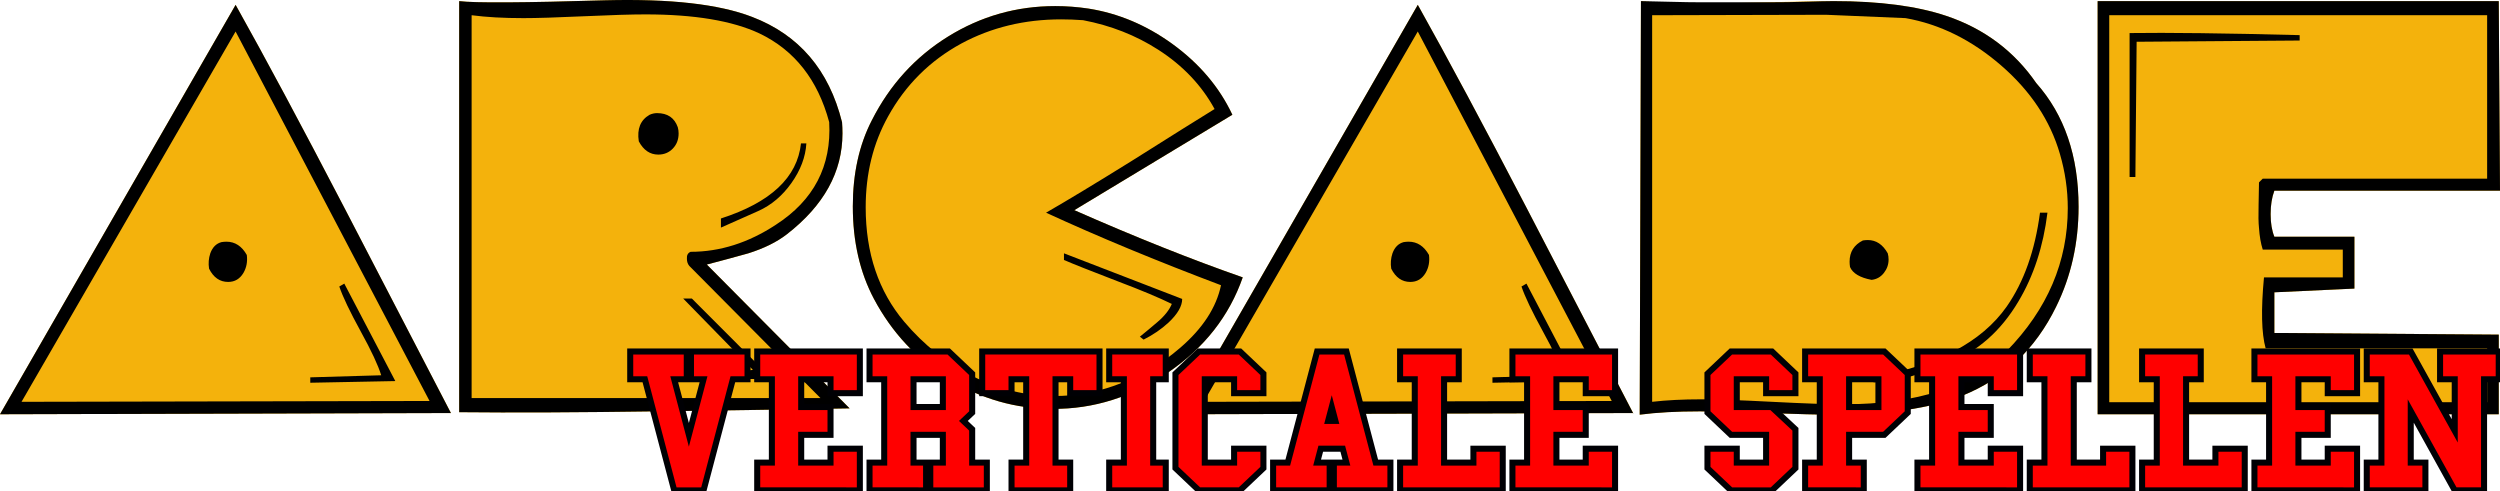
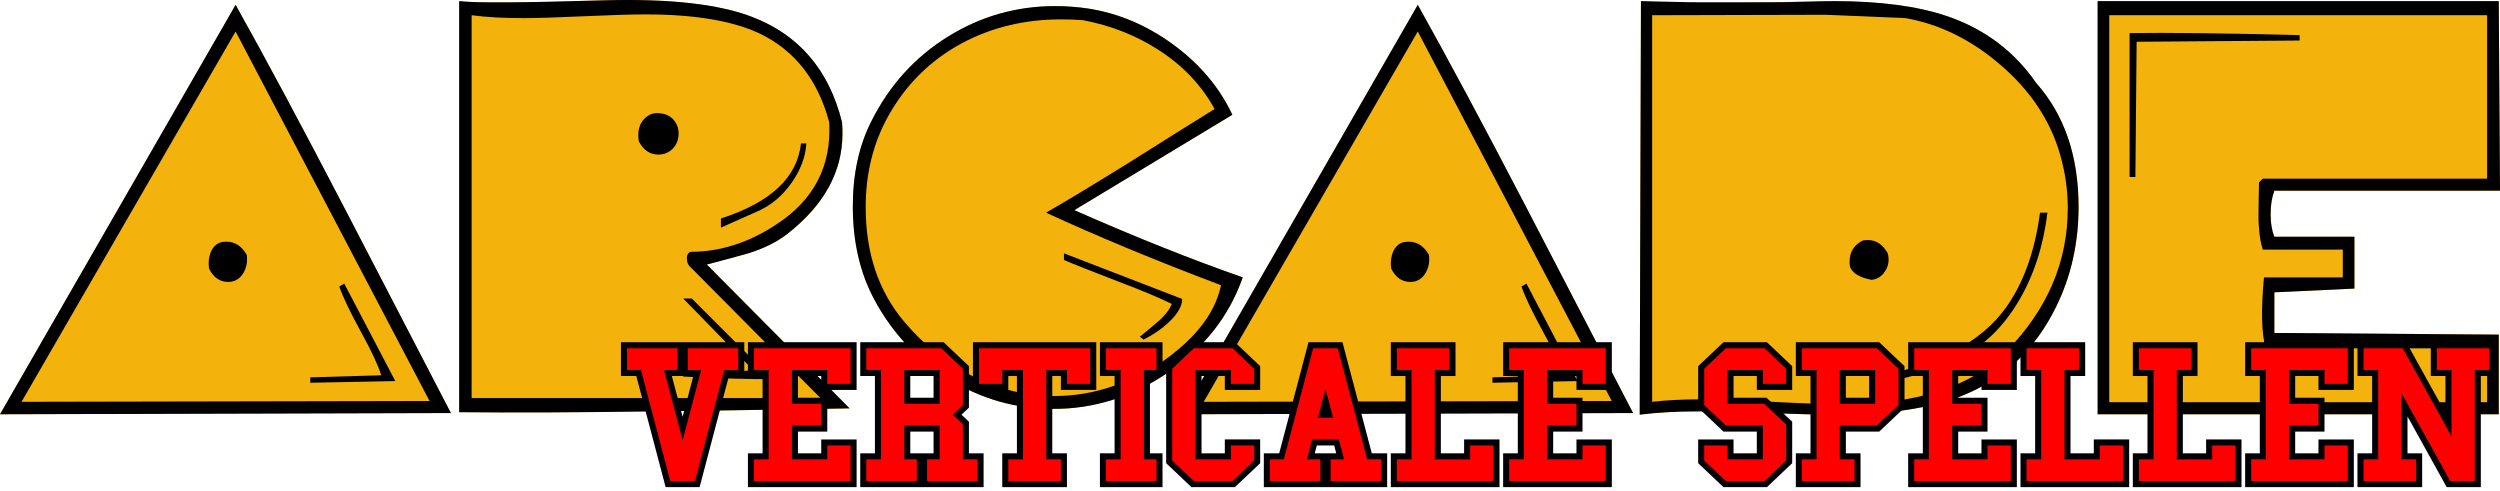
<svg xmlns="http://www.w3.org/2000/svg" enable-background="new 0 0 566.929 129.21" height="156.566" viewBox="0 0 558.831 109.596" width="798.33">
  <g fill="#f4b20c" transform="translate(-2.794 -20.5058)">
    <path d="m2.794 113.106 52.668-91.516c6.676 11.93 14.773 27.044 24.295 45.341l23.829 45.896zm55.17-35.605c.186 1.484-.062 2.813-.742 3.986-.804 1.362-1.947 2.04-3.431 2.04-1.854 0-3.277-.987-4.265-2.967-.185-1.174-.092-2.317.278-3.431.494-1.359 1.328-2.193 2.503-2.504.371-.061.742-.093 1.113-.093 1.916.002 3.431.992 4.544 2.969z" />
    <path d="m192.707 111.79c-14.467.252-28.935.473-43.403.663-17.313.25-31.935.313-43.867.189v-91.887c3.461.434 14.372.371 32.731-.185 14.464-.371 25.374.866 32.73 3.709 10.508 4.019 17.214 11.869 20.121 23.552.06.804.093 1.639.093 2.505 0 8.593-4.142 16.104-12.426 22.533-2.227 1.731-5.101 3.153-8.625 4.265-3.091.867-6.184 1.701-9.273 2.504zm-38.406-62.847c.123.433.186.897.186 1.391 0 1.36-.434 2.488-1.298 3.384-.866.896-1.947 1.344-3.245 1.344-1.855 0-3.308-.987-4.358-2.966-.433-2.782.371-4.759 2.411-5.934.557-.247 1.113-.371 1.669-.371 2.347 0 3.893 1.051 4.635 3.152zm21.124 56.298c-4.508.061-11.148-.126-19.919-.561v-.842c1.73-.249 4.326-.344 7.789-.279 3.461.061 6.057-.064 7.788-.373l-15.577-15.949 1.945.003zm7.619-52.681c-.185 3.029-1.298 5.98-3.337 8.854-2.041 2.875-4.513 4.96-7.418 6.259l-8.344 3.709v-2.041c11.126-3.584 17.091-9.18 17.895-16.782h1.204z" />
    <path d="m280.586 82.507c-3.029 8.655-8.576 15.732-16.643 21.234-8.066 5.5-16.675 8.22-25.823 8.158-8.284 0-16.01-2.21-23.181-6.629-7.171-4.42-12.765-10.4-16.783-17.941-3.152-5.935-4.729-12.825-4.729-20.677 0-7.356 1.421-13.783 4.266-19.286 4.017-7.913 9.689-14.141 17.014-18.684 7.326-4.544 15.314-6.815 23.969-6.815 2.472 0 4.945.186 7.418.556 6.675 1.052 12.918 3.679 18.729 7.88 6.058 4.39 10.538 9.676 13.444 15.856-7.85 4.761-19.626 11.868-35.326 21.326 13.6 5.999 26.149 11.006 37.645 15.022zm-13.536 4.823c0 1.608-1.02 3.37-3.06 5.285-1.608 1.483-3.462 2.75-5.563 3.802l-.835-.649c1.298-1.051 2.596-2.133 3.895-3.245 1.607-1.359 2.688-2.72 3.245-4.08-2.906-1.421-6.894-3.09-11.961-5.007-6.119-2.348-10.168-3.955-12.146-4.82v-1.486z" />
    <path d="m267.049 113.106 52.667-91.516c6.676 11.93 14.773 27.044 24.295 45.341l23.829 45.896zm55.17-35.605c.185 1.484-.063 2.813-.742 3.986-.805 1.362-1.947 2.04-3.432 2.04-1.854 0-3.276-.987-4.266-2.967-.186-1.174-.093-2.317.278-3.431.494-1.359 1.329-2.193 2.504-2.504.371-.061.742-.093 1.112-.093 1.917.002 3.433.992 4.546 2.969zm33.195 28.188-19.01.371v-1.206l15.857-.463c-.682-2.226-2.195-5.472-4.545-9.736-2.473-4.512-4.079-7.882-4.821-10.106l1.112-.649z" />
    <path d="m462.414 89.046c-4.636 9.501-11.623 16.133-20.955 19.896-7.109 2.837-16.69 4.256-28.745 4.256-3.276 0-8.283-.125-15.02-.371-6.738-.247-11.746-.371-15.022-.371-5.067 0-9.518.247-13.351.742l.278-92.443c3.709.371 7.941.557 12.701.557 3.276 0 8.314-.093 15.115-.278 6.799-.186 11.869-.278 15.205-.278 10.323 0 18.762 1.111 25.313 3.331 8.406 2.838 15.083 7.834 20.028 14.992 6.306 7.094 9.457 16.317 9.457 27.667.001 8.082-1.667 15.516-5.004 22.3zm-37.646-11.916c.124.434.186.896.186 1.392 0 1.112-.356 2.117-1.066 3.013-.711.896-1.622 1.407-2.735 1.529-2.597-.492-4.204-1.451-4.821-2.873-.063-.433-.093-.834-.093-1.205 0-2.164.988-3.74 2.967-4.73.371-.061.742-.092 1.113-.092 1.853 0 3.337.989 4.449 2.966zm35.699-9.087c-.928 7.543-3.093 14.157-6.491 19.842-3.957 6.677-9.212 11.282-15.764 13.816-3.648 1.421-6.338 2.379-8.065 2.874-3.029.866-5.874 1.328-8.531 1.392l-.464-1.113c14.525-2.535 24.603-7.82 30.228-15.855 3.832-5.501 6.306-12.485 7.418-20.955h1.669z" />
    <path d="m561.625 63.129h-50.44c-.557 1.498-.835 3.246-.835 5.241 0 1.997.278 3.68.835 5.053h17.895v11.589l-17.895.835v9.087l50.162.371v17.802h-89.662v-92.352h89.662zm-44.785-33.566-36.439.278-.278 30.228h-1.297v-32.174c8.529-.122 21.2.033 38.015.464v1.204z" />
  </g>
  <g transform="translate(-2.794 -20.5058)">
    <path d="m2.794 113.106 52.668-91.516c6.676 11.93 14.773 27.044 24.295 45.341l23.829 45.896zm96.018-2.968-43.354-82.589-47.852 82.775zm-40.848-32.637c.186 1.484-.062 2.813-.742 3.986-.804 1.362-1.947 2.04-3.431 2.04-1.854 0-3.277-.987-4.265-2.967-.185-1.174-.092-2.317.278-3.431.494-1.359 1.328-2.193 2.503-2.504.371-.061.742-.093 1.113-.093 1.916.002 3.431.992 4.544 2.969zm33.195 28.188-19.009.371v-1.206l15.855-.463c-.681-2.226-2.195-5.472-4.543-9.736-2.473-4.512-4.08-7.882-4.822-10.106l1.113-.649z" />
    <path d="m192.707 111.79c-14.467.252-28.935.473-43.403.663-17.313.25-31.935.313-43.867.189v-91.887c3.461.434 14.372.371 32.731-.185 14.464-.371 25.374.866 32.73 3.709 10.508 4.019 17.214 11.869 20.121 23.552.06.804.093 1.639.093 2.505 0 8.593-4.142 16.104-12.426 22.533-2.227 1.731-5.101 3.153-8.625 4.265-3.091.867-6.184 1.701-9.273 2.504zm-4.562-63.988c-2.536-9.446-7.728-16.053-15.578-19.819-6.059-2.839-14.557-4.26-25.499-4.26-3.029 0-7.603.138-13.723.417s-10.632.418-13.538.418c-4.45 0-8.314-.216-11.59-.649v85.581h77.979l-29.326-29.55c-.354-.432-.529-.957-.529-1.575-.062-.803.217-1.327.835-1.573 6.551 0 12.888-2.007 19.008-6.022 8.529-5.493 12.517-13.151 11.961-22.968zm-33.844 1.141c.123.433.186.897.186 1.391 0 1.36-.434 2.488-1.298 3.384-.866.896-1.947 1.344-3.245 1.344-1.855 0-3.308-.987-4.358-2.966-.433-2.782.371-4.759 2.411-5.934.557-.247 1.113-.371 1.669-.371 2.347 0 3.893 1.051 4.635 3.152zm21.124 56.298c-4.508.061-11.148-.126-19.919-.561v-.842c1.73-.249 4.326-.344 7.789-.279 3.461.061 6.057-.064 7.788-.373l-15.577-15.949 1.945.003zm7.619-52.681c-.185 3.029-1.298 5.98-3.337 8.854-2.041 2.875-4.513 4.96-7.418 6.259l-8.344 3.709v-2.041c11.126-3.584 17.091-9.18 17.895-16.782h1.204z" />
    <path d="m280.586 82.507c-3.029 8.655-8.576 15.732-16.643 21.234-8.066 5.5-16.675 8.22-25.823 8.158-8.284 0-16.01-2.21-23.181-6.629-7.171-4.42-12.765-10.4-16.783-17.941-3.152-5.935-4.729-12.825-4.729-20.677 0-7.356 1.421-13.783 4.266-19.286 4.017-7.913 9.689-14.141 17.014-18.684 7.326-4.544 15.314-6.815 23.969-6.815 2.472 0 4.945.186 7.418.556 6.675 1.052 12.918 3.679 18.729 7.88 6.058 4.39 10.538 9.676 13.444 15.856-7.85 4.761-19.626 11.868-35.326 21.326 13.6 5.999 26.149 11.006 37.645 15.022zm-4.855 1.756c-14.334-5.404-27.371-10.81-39.108-16.213 4.824-2.779 11.164-6.61 19.021-11.493 9.401-5.931 15.618-9.824 18.649-11.679-2.906-5.319-7.11-9.742-12.612-13.269-5.008-3.217-10.604-5.413-16.785-6.59-1.669-.122-3.308-.185-4.915-.185-8.161 0-15.58 1.793-22.256 5.377-7.048 3.834-12.521 9.273-16.415 16.32-3.337 5.997-5.006 12.765-5.006 20.306 0 10.262 2.873 18.792 8.618 25.591 4.388 5.193 9.5 9.256 15.339 12.193 5.838 2.936 11.94 4.404 18.306 4.404 4.448 0 8.804-.74 13.067-2.219 5.623-1.908 10.628-4.773 15.015-8.593 5.004-4.309 8.029-8.961 9.082-13.95zm-8.681 3.067c0 1.608-1.02 3.37-3.06 5.285-1.608 1.483-3.462 2.75-5.563 3.802l-.835-.649c1.298-1.051 2.596-2.133 3.895-3.245 1.607-1.359 2.688-2.72 3.245-4.08-2.906-1.421-6.894-3.09-11.961-5.007-6.119-2.348-10.168-3.955-12.146-4.82v-1.486z" />
    <path d="m267.049 113.106 52.667-91.516c6.676 11.93 14.773 27.044 24.295 45.341l23.829 45.896zm96.018-2.968-43.355-82.589-47.852 82.775zm-40.848-32.637c.185 1.484-.063 2.813-.742 3.986-.805 1.362-1.947 2.04-3.432 2.04-1.854 0-3.276-.987-4.266-2.967-.186-1.174-.093-2.317.278-3.431.494-1.359 1.329-2.193 2.504-2.504.371-.061.742-.093 1.112-.093 1.917.002 3.433.992 4.546 2.969zm33.195 28.188-19.01.371v-1.206l15.857-.463c-.682-2.226-2.195-5.472-4.545-9.736-2.473-4.512-4.079-7.882-4.821-10.106l1.112-.649z" />
    <path d="m462.414 89.046c-4.636 9.501-11.623 16.133-20.955 19.896-7.109 2.837-16.69 4.256-28.745 4.256-3.276 0-8.283-.125-15.02-.371-6.738-.247-11.746-.371-15.022-.371-5.067 0-9.518.247-13.351.742l.278-92.443c5.184.078 8.987.264 13.748.264 3.275 0 7.342-.016 14.429 0 6.801.014 11.509-.264 14.845-.264 10.323 0 18.762 1.111 25.313 3.331 8.406 2.838 15.083 7.834 20.028 14.992 6.306 7.094 9.457 16.317 9.457 27.667 0 8.083-1.668 15.517-5.005 22.301zm.835-34.141c-2.165-7.463-6.538-14.048-13.12-19.753-6.584-5.705-13.709-9.238-21.373-10.595l-17.76-.747-38.894.098v86.415c3.214-.37 6.862-.556 10.94-.556 3.462 0 8.747.186 15.856.556 7.107.371 12.425.557 15.948.557 16.504 0 28.682-3.978 36.532-11.935 9.088-9.313 13.631-19.954 13.631-31.921.001-4.07-.588-8.109-1.76-12.119zm-38.481 22.225c.124.434.186.896.186 1.392 0 1.112-.356 2.117-1.066 3.013-.711.896-1.622 1.407-2.735 1.529-2.597-.492-4.204-1.451-4.821-2.873-.063-.433-.093-.834-.093-1.205 0-2.164.988-3.74 2.967-4.73.371-.061.742-.092 1.113-.092 1.853 0 3.337.989 4.449 2.966zm35.699-9.087c-.928 7.543-3.093 14.157-6.491 19.842-3.957 6.677-9.212 11.282-15.764 13.816-3.648 1.421-6.338 2.379-8.065 2.874-3.029.866-5.874 1.328-8.531 1.392l-.464-1.113c14.525-2.535 24.603-7.82 30.228-15.855 3.832-5.501 6.306-12.485 7.418-20.955h1.669z" />
    <path d="m561.625 63.129h-50.44c-.557 1.498-.835 3.246-.835 5.241 0 1.997.278 3.68.835 5.053h17.895v11.589l-17.895.835v9.087l50.162.371v17.802h-89.662v-92.352h89.662zm-2.874 47.288v-12.052h-49.514c-.927-3.339-1.053-8.624-.37-15.857h17.616v-6.211h-17.891c-.435-1.359-.714-2.967-.839-4.822-.126-1.174-.154-2.875-.093-5.1.061-2.472.093-4.172.093-5.1l.835-.835h50.162v-36.531h-84.471v86.508zm-41.911-80.854-36.439.278-.278 30.228h-1.297v-32.174c8.529-.122 21.2.033 38.015.464v1.204z" />
  </g>
  <g fill="#f00" stroke="#000004" stroke-width="1.35">
-     <g transform="translate(17.71103 -9.419453)">
+     <g transform="translate(16.31103 -10.81945)">
      <path d="m123.162 87.988h12.643v6.21h-2.809l3.278 12.419 3.278-12.419h-2.809v-6.21h12.643v6.21h-3.278l-6.555 24.839h-6.555l-6.555-24.839h-3.278z" />
      <path d="m151.549 119.036v-6.21h3.278v-18.629h-3.278v-6.21h22.944v9.315h-6.555v-3.105h-6.555v6.21h6.555v6.21h-6.555v6.21h6.555v-3.105h6.555v9.315z" />
      <path d="m176.658 119.036v-6.21h3.278v-18.629h-3.278v-6.21h17.7l5.244 4.968v8.694l-1.967 1.863 1.967 1.863v7.452h3.278v6.21h-12.643v-6.21h2.809v-6.21h-6.555v6.21h2.809v6.21zm9.833-18.629h6.555v-6.21h-6.555z" />
      <path d="m208.399 119.036v-6.21h3.278v-18.629h-3.278v3.105h-6.555v-9.315h26.222v9.315h-6.555v-3.105h-3.278v18.629h3.278v6.21z" />
      <path d="m230.231 119.036v-6.21h3.278v-18.629h-3.278v-6.21h12.643v6.21h-2.809v18.629h2.809v6.21z" />
      <path d="m250.283 119.036-5.244-4.968v-21.113l5.244-4.968h9.178l5.244 4.968v4.347h-6.555v-3.105h-6.555v18.629h6.555v-3.105h6.555v4.347l-5.244 4.968z" />
      <path d="m266.87 119.036v-6.21h3.278l6.555-24.839h6.555l6.555 24.839h3.278v6.21h-12.643v-6.21h2.809l-.819-3.105h-4.917l-.819 3.105h2.809v6.21zm13.111-18.629-.819 3.105h1.639z" />
      <path d="m295.256 119.036v-6.21h3.278v-18.629h-3.278v-6.21h13.111v6.21h-3.278v18.629h6.555v-3.105h6.555v9.315z" />
      <path d="m320.365 119.036v-6.21h3.278v-18.629h-3.278v-6.21h22.944v9.315h-6.555v-3.105h-6.555v6.21h6.555v6.21h-6.555v6.21h6.555v-3.105h6.555v9.315z" />
    </g>
-     <g transform="translate(-141.489 -9.419453)">
+     <g transform="translate(-142.889 -10.81945)">
      <path d="m523.16 109.722h6.555v3.105h6.555v-6.21h-7.866l-5.244-4.968v-8.694l5.244-4.968h9.178l5.244 4.968v4.347h-6.555v-3.105h-6.555v6.21h7.773l5.338 4.968v8.694l-5.244 4.968h-9.178l-5.244-4.968z" />
      <path d="m544.991 119.036v-6.21h3.278v-18.629h-3.278v-6.21h17.7l5.244 4.968v8.694l-5.244 4.968h-7.866v6.21h3.278v6.21zm9.833-18.629h6.555v-6.21h-6.555z" />
      <path d="m570.1 119.036v-6.21h3.278v-18.629h-3.278v-6.21h22.944v9.315h-6.555v-3.105h-6.555v6.21h6.555v6.21h-6.555v6.21h6.555v-3.105h6.555v9.315z" />
      <path d="m595.209 119.036v-6.21h3.278v-18.629h-3.278v-6.21h13.111v6.21h-3.278v18.629h6.555v-3.105h6.555v9.315z" />
      <path d="m620.318 119.036v-6.21h3.278v-18.629h-3.278v-6.21h13.111v6.21h-3.278v18.629h6.555v-3.105h6.555v9.315z" />
      <path d="m645.427 119.036v-6.21h3.278v-18.629h-3.278v-6.21h22.944v9.315h-6.555v-3.105h-6.555v6.21h6.555v6.21h-6.555v6.21h6.555v-3.105h6.555v9.315z" />
      <path d="m670.536 119.036v-6.21h3.278v-18.629h-3.278v-6.21h9.833l9.833 17.742v-11.532h-3.278v-6.21h13.111v6.21h-3.278v24.839h-6.555l-9.833-17.742v11.532h3.278v6.21z" />
    </g>
  </g>
</svg>
